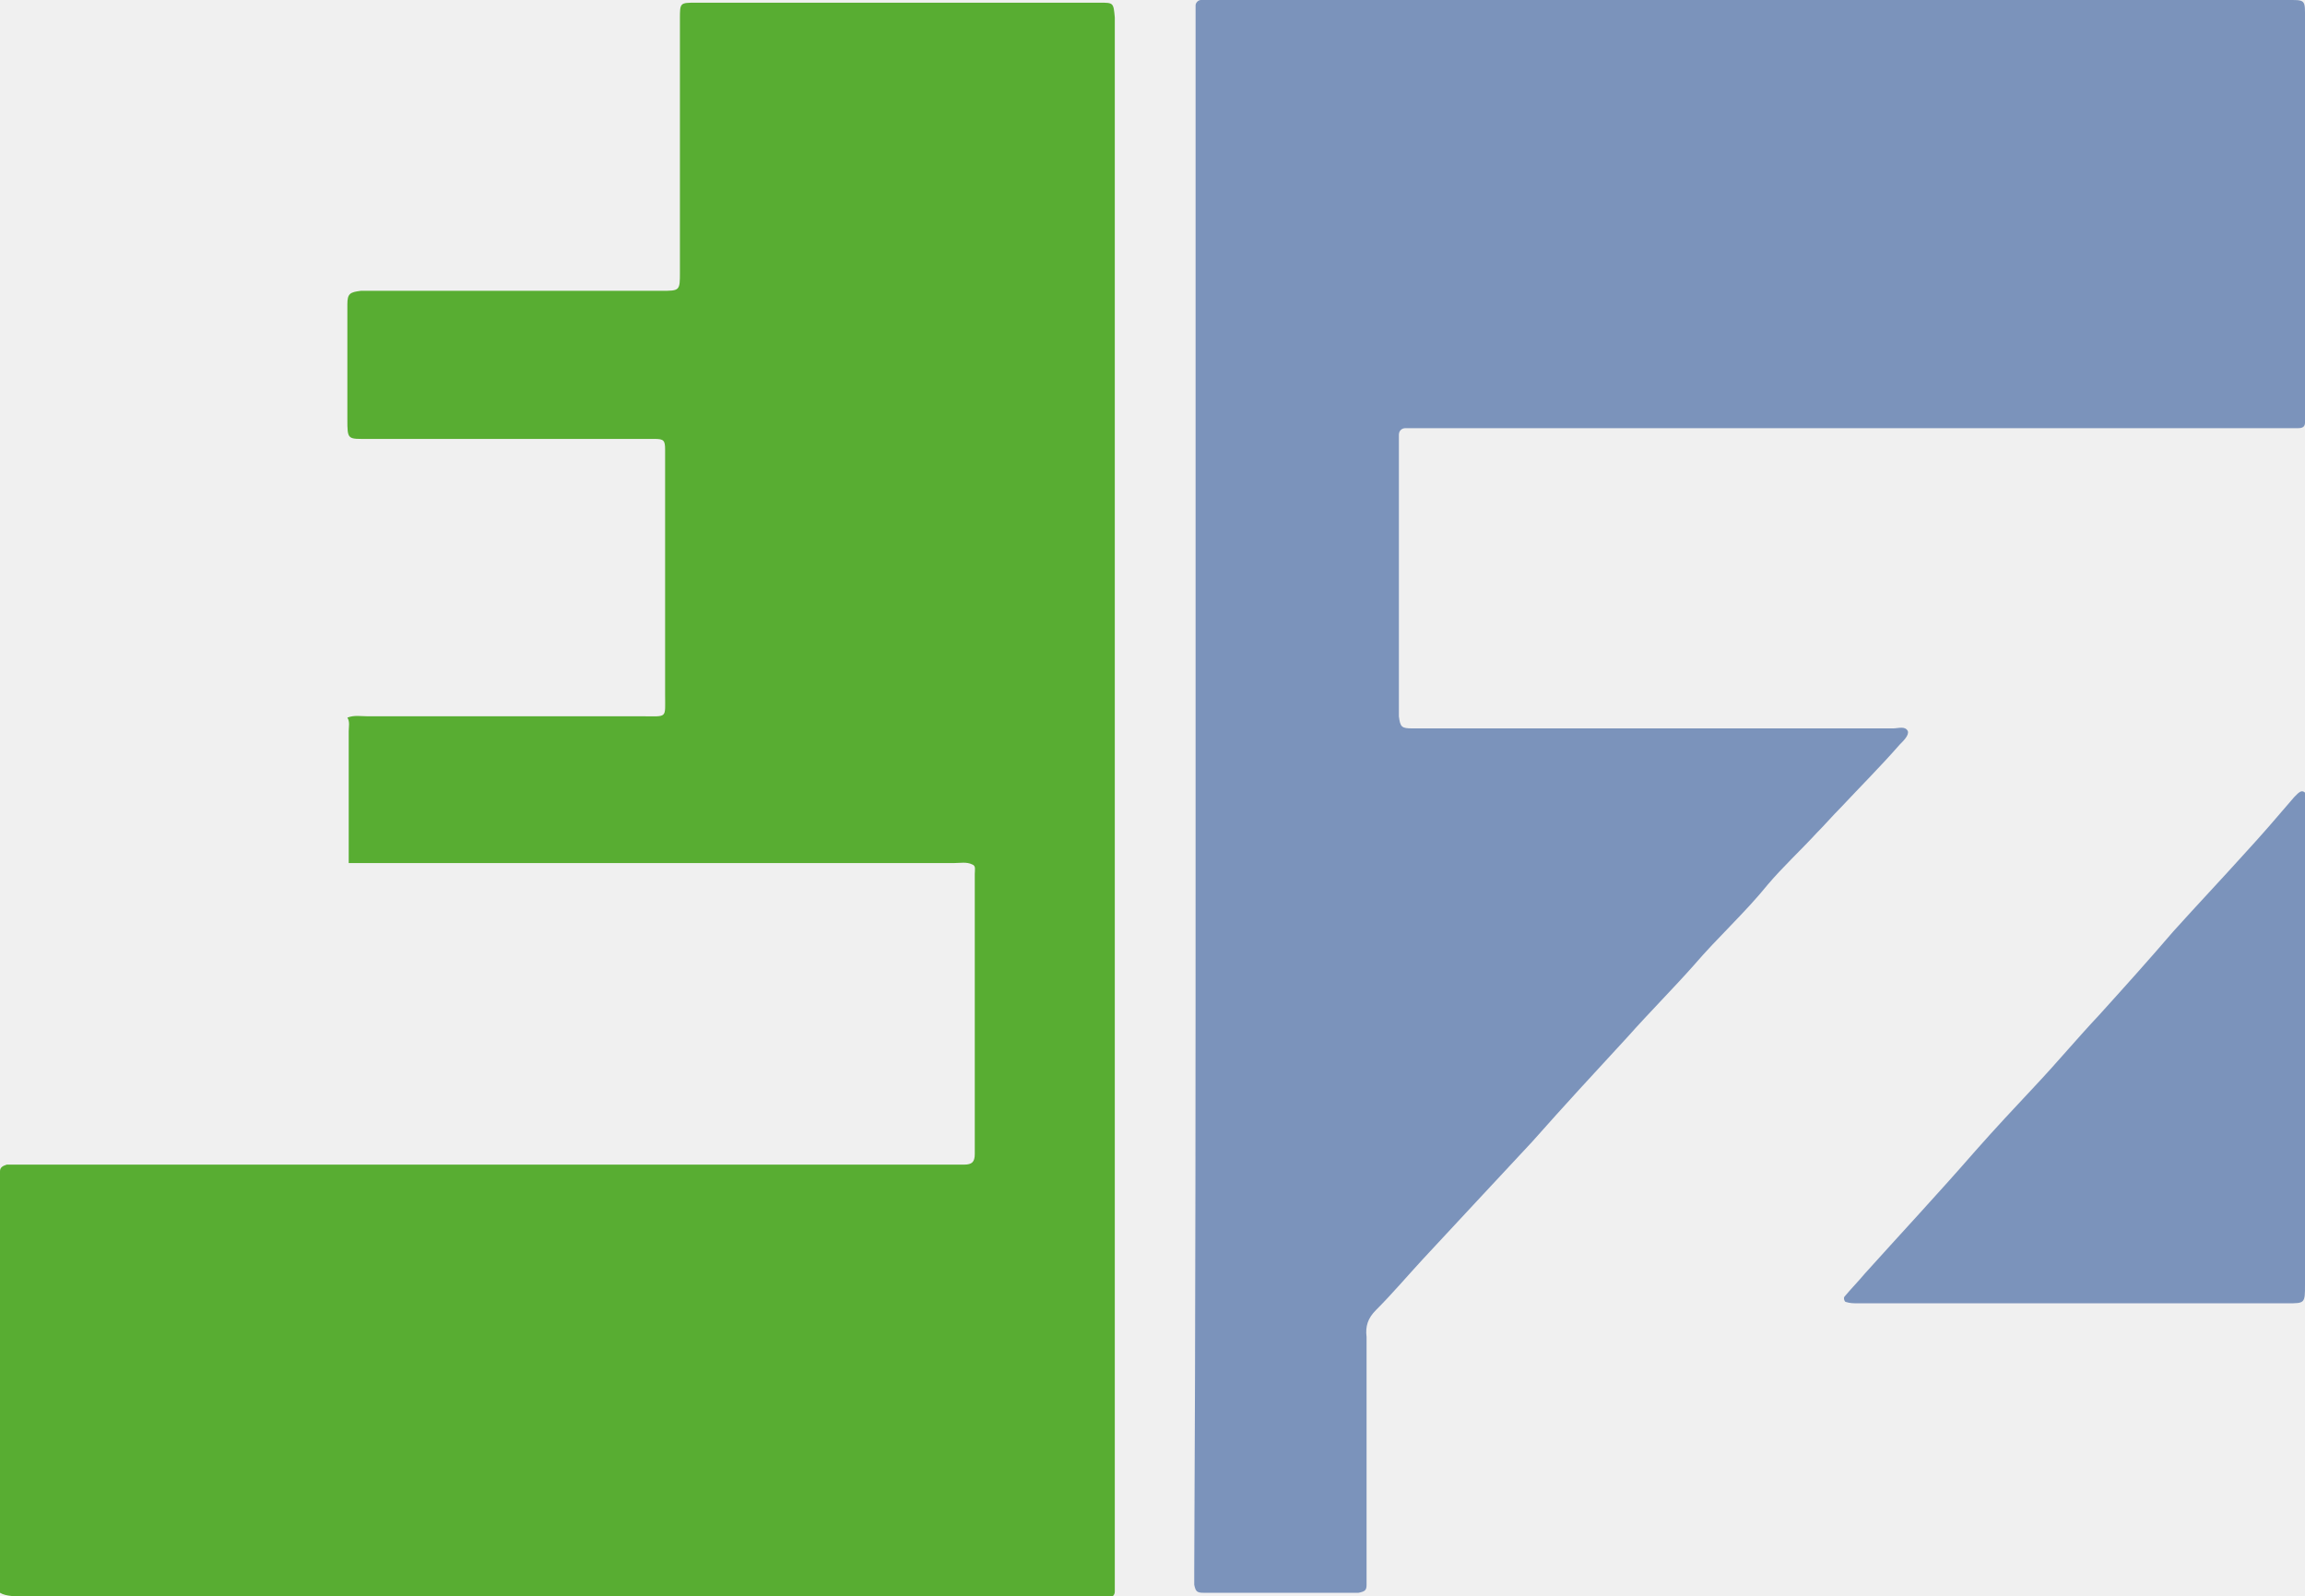
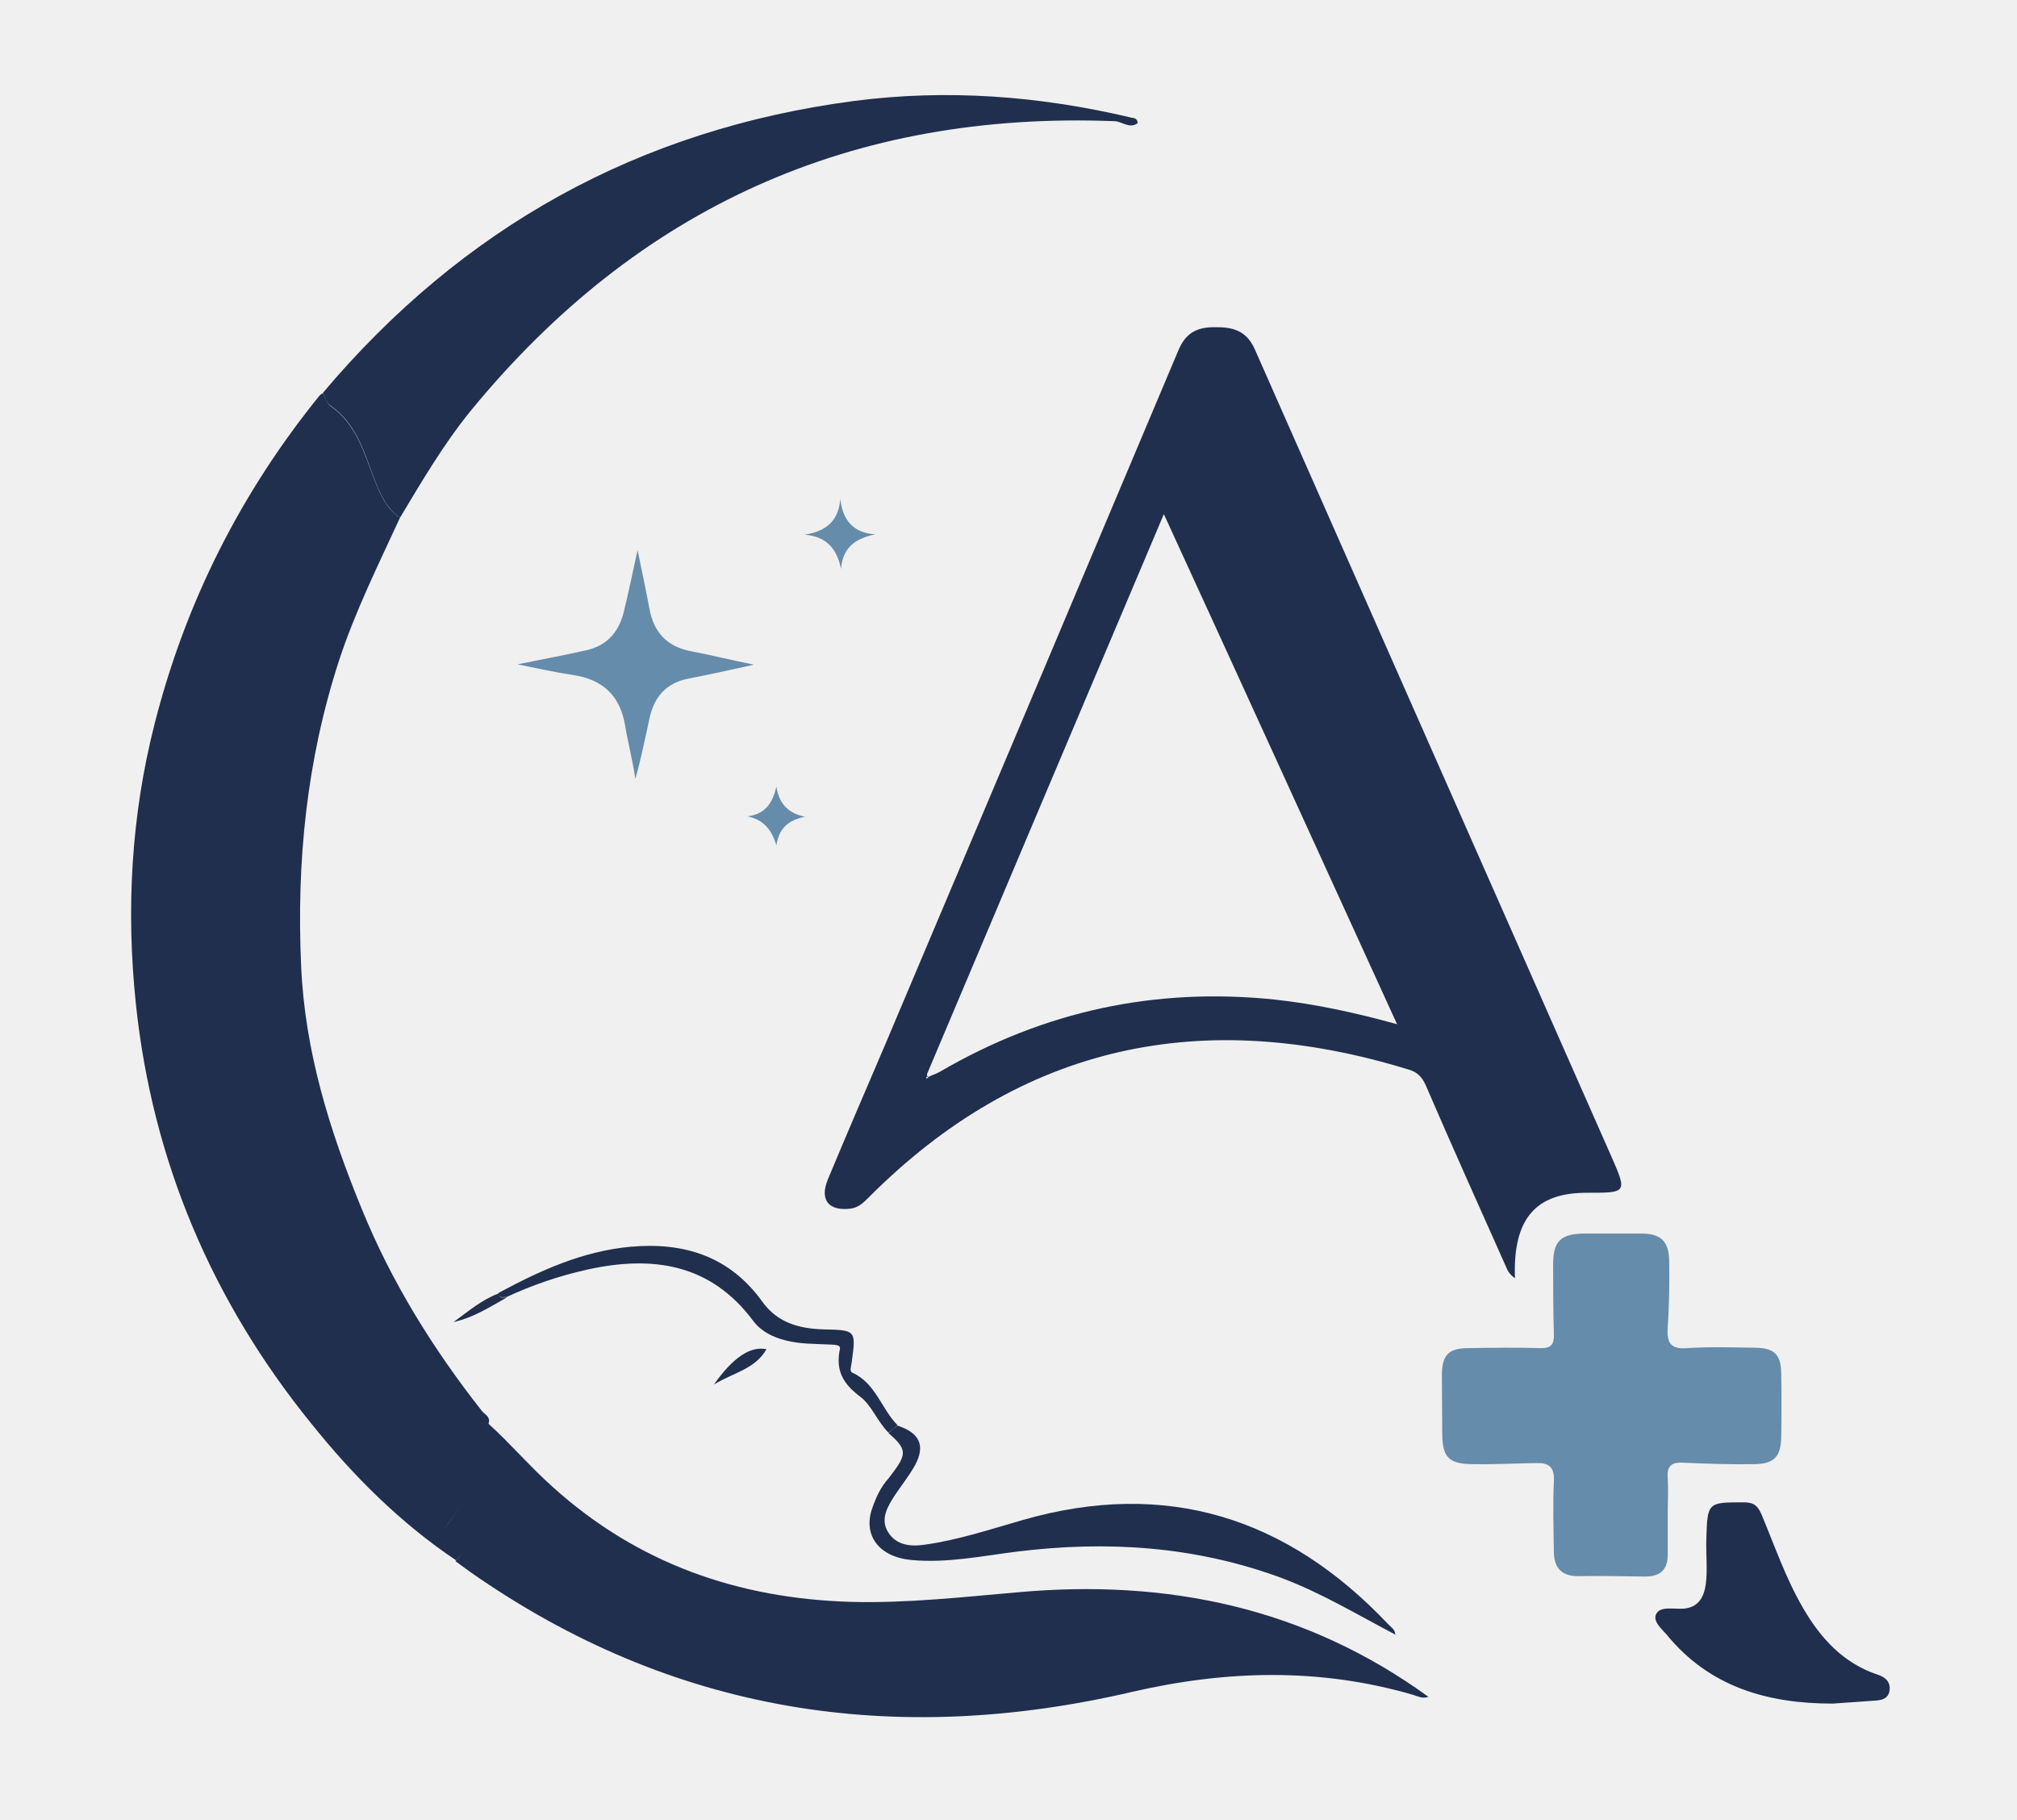
- <svg xmlns="http://www.w3.org/2000/svg" version="1.1" id="Calque_1" x="0px" y="0px" viewBox="0 0 171.2 118.5" style="enable-background:new 0 0 171.2 118.5;" xml:space="preserve">
+ <svg xmlns="http://www.w3.org/2000/svg" version="1.1" id="Calque_1" x="0px" y="0px" viewBox="0 0 549.2 495.5" style="enable-background:new 0 0 549.2 495.5;" xml:space="preserve">
  <style type="text/css">
- 	.st0{fill:#211E21;}
- 	.st1{fill:#58AD32;}
- 	.st2{fill:#7B93BB;}
+ 	.st0{fill:#202F4E;}
+ 	.st1{fill:#668CAB;}
+ 	.st2{fill:#FFFFFF;}
</style>
-   <path class="st0" d="M477.7,129c-0.1-0.1-0.2-0.2-0.2-0.3c0-0.7-0.2-1.5,0-2.2c0.1,0,0.2,0.1,0.2,0.1  C477.7,127.4,477.7,128.2,477.7,129z" />
-   <path class="st0" d="M477.5,134.2c-0.1-0.7,0-1.3,0-2c0-0.1,0.1-0.2,0.2-0.3c0,0.7,0,1.4,0,2.2C477.7,134.1,477.6,134.1,477.5,134.2  z" />
  <g>
-     <path class="st1" d="M0,118.3c0-0.4,0-0.7,0-1.1c0-9.6,0-19.3,0-28.9c0-0.4,0-0.9,0-1.3c0-0.3,0.2-0.4,0.5-0.5c0.4,0,0.8,0,1.2,0   c6.8,0,13.5,0,20.3,0c16.2,0,32.4,0,48.6,0c0.3,0,0.6,0,1,0c0.6,0,0.8-0.2,0.8-0.8c0-0.2,0-0.3,0-0.5c0-6.8,0-13.5,0-20.3   c0-0.3,0.1-0.6-0.2-0.7c-0.4-0.2-0.9-0.1-1.3-0.1c-8.2,0-16.5,0-24.7,0c-6.3,0-12.6,0-18.8,0c-0.5,0-1,0-1.5,0c0-0.5,0-0.9,0-1.4   c0-2.8,0-5.6,0-8.4c0-0.3,0.1-0.7-0.1-1c0.5-0.2,1-0.1,1.5-0.1c6.8,0,13.6,0,20.4,0c1.9,0,1.7,0.2,1.7-1.6c0-5.8,0-11.6,0-17.4   c0-0.3,0-0.6,0-0.8c0-0.7-0.1-0.8-0.8-0.8c-0.3,0-0.6,0-1,0c-6.7,0-13.5,0-20.2,0c-1.6,0-1.6,0.1-1.6-1.5c0-2.6,0-5.2,0-7.8   c0-0.2,0-0.5,0-0.7c0-0.8,0.2-0.9,1-1c0.3,0,0.6,0,1,0c7.1,0,14.2,0,21.3,0c1.4,0,1.4,0,1.4-1.4c0-6.1,0-12.3,0-18.4   c0-0.1,0-0.2,0-0.4c0-1.2,0-1.2,1.2-1.2c10,0,20,0,30,0c1,0,1,0,1.1,1.1c0,0.3,0,0.6,0,0.8c0,38.3,0,76.5,0,114.8   c0,0.4,0,0.9,0,1.3c0,0.3-0.2,0.4-0.4,0.5c-0.2,0-0.3,0-0.5,0c-0.3,0-0.6,0-0.8,0c-26.4,0-52.7,0-79.1,0   C1.1,118.5,0.5,118.6,0,118.3z" />
-     <path class="st2" d="M88.8,59.2c0-19.2,0-38.3,0-57.5c0-0.4,0-0.9,0-1.3C88.8,0.2,89,0,89.2,0c0.3,0,0.6,0,1,0c26.5,0,53,0,79.5,0   c1.6,0,1.5-0.1,1.5,1.5c0,9.6,0,19.3,0,28.9c0,0.3,0,0.6,0,1c0,0.3-0.2,0.4-0.5,0.4c-0.4,0-0.8,0-1.2,0c-21.3,0-42.6,0-63.9,0   c-0.4,0-0.8,0-1.2,0c-0.3,0-0.5,0.2-0.5,0.5c0,0.3,0,0.6,0,0.8c0,6.5,0,13,0,19.5c0,0.2,0,0.4,0,0.6c0.1,0.8,0.2,0.9,1,0.9   c0.3,0,0.6,0,0.8,0c11.4,0,22.8,0,34.2,0c0.2,0,0.5,0,0.7,0c0.4,0,0.9-0.2,1.1,0.2c0.1,0.3-0.3,0.7-0.6,1c-1.4,1.6-2.9,3.1-4.4,4.7   c-0.6,0.6-1.2,1.3-1.8,1.9c-1.2,1.3-2.5,2.5-3.6,3.8c-1.7,2.1-3.7,3.9-5.5,6c-1.6,1.8-3.3,3.5-4.9,5.3c-2.4,2.6-4.8,5.2-7.1,7.8   c-1.4,1.5-2.8,3-4.1,4.4c-1.3,1.4-2.6,2.8-4,4.3c-1.2,1.3-2.3,2.6-3.5,3.8c-0.6,0.6-0.8,1.2-0.7,2c0,5.5,0,11.1,0,16.6   c0,0.6,0,1.2,0,1.8c0,0.4-0.1,0.5-0.6,0.6c-0.2,0-0.5,0-0.7,0c-3.4,0-6.8,0-10.2,0c-0.2,0-0.4,0-0.6,0c-0.5,0-0.6-0.1-0.7-0.6   c0-0.4,0-0.7,0-1.1C88.8,97.6,88.8,78.4,88.8,59.2z" />
-     <path class="st2" d="M171.2,77.7c0,5.9,0,11.8,0,17.7c0,1.4,0,1.4-1.3,1.4c-10.6,0-21.2,0-31.9,0c-0.3,0-0.6,0-0.9-0.1   c-0.1,0-0.2-0.3-0.1-0.4c0.5-0.6,1-1.1,1.5-1.7c2.7-3,5.5-6,8.2-9.1c1.5-1.7,3-3.3,4.5-4.9c1.6-1.7,3.1-3.5,4.7-5.2   c1.9-2.1,3.7-4.1,5.5-6.2c1.8-2,3.6-3.9,5.4-5.9c1.2-1.3,2.4-2.7,3.6-4.1c0.1-0.1,0.1-0.1,0.2-0.2c0.1-0.1,0.3-0.3,0.5-0.2   c0.2,0.1,0.2,0.3,0.2,0.4c0,0.3,0,0.6,0,1C171.2,66.1,171.2,71.9,171.2,77.7z" />
+     <path class="st0" d="M412.5,348.1c-1.8-1.4-2-2.2-2.5-3.3c-7.3-16.4-14.7-32.8-21.8-49.3c-1-2.2-2.2-3.5-4.5-4.2   c-56-17.3-105.5-7.2-147.4,35c-1.3,1.3-2.6,2.5-4.6,2.8c-6,0.8-8.6-2.3-6.3-7.9c5.1-12.3,10.4-24.5,15.6-36.7   c26.7-63.1,53.3-126.1,79.9-189.2c1.9-4.5,4.9-6.2,9.6-6.2c5-0.1,8.9,0.8,11.2,6.1c32.3,73.2,64.7,146.4,97,219.6   c4.4,10,4.3,10-6.4,10C418.1,324.7,411.9,331.9,412.5,348.1z M252.9,293.2c1-0.5,2.1-0.8,3.1-1.4c28.3-16.5,58.6-23,91.2-19.6   c10.9,1.2,21.6,3.5,33.2,6.7c-21.3-46.6-42.1-92.3-63.5-138.9c-21.8,51.5-43,101.6-64.2,151.8c-0.3,0.6-0.6,1.2,0.3,1.6   c-0.2,0-0.5-0.1-0.7-0.1c0,0.2,0,0.3,0,0.5C252.5,293.5,252.7,293.3,252.9,293.2z" />
+     <path class="st0" d="M108.9,141c-5.9,12.8-12.2,25.5-16.6,38.9c-8.8,27.1-11.6,54.8-10.3,83.2c1,23.2,7.8,44.9,16.5,66.1   c8.1,19.9,19.4,38.1,32.7,55c0.8,1,2.3,1.5,1.9,3.2c-3.4,9.2-4.3,19.3-10.9,27.3c-1.3,1.6-1.4,3.4,1,4.4c3.5,1.4,3.6,3.4,1,5.8   c-15.2-10.2-28-23-39.4-37.2C57.8,354.4,41.5,316.2,37,273.4c-2.7-25.7-1.3-51.2,5.1-76.3c8.4-33.1,23.5-63,45-89.5   c0.2-0.2,0.5-0.4,0.8-0.5c0.7,1.1,1.1,2.7,2,3.4c7.1,4.9,9.2,12.7,12,20C103.5,134.5,105.1,138.4,108.9,141z" />
+     <path class="st0" d="M124,425.1c2.6-2.4,2.5-4.4-1-5.8c-2.4-1-2.3-2.8-1-4.4c6.5-8,7.4-18.1,10.9-27.3c6.2,5.6,11.5,11.9,17.7,17.4   c23.1,20.8,50.4,30.3,81.1,31.2c15.2,0.4,30.3-1.3,45.3-2.6c40.7-3.7,78.4,4.1,112,28.5L389,462c-1.6,0.7-2.9-0.1-4.3-0.5   c-25.4-7.4-50.8-6.7-76.4-0.8c-64.7,15.1-125.2,5.9-180.2-32.6C126.7,427.1,125.4,426.1,124,425.1z" />
+     <path class="st0" d="M108.9,141c-3.7-2.6-5.4-6.5-7-10.6c-2.8-7.4-4.9-15.1-12-20c-1-0.7-1.4-2.2-2-3.4   c38-45.1,86.1-71.8,144.6-79.5c25.3-3.3,50.5-1.4,75.4,4.5c0.7,0.2,1.7,0,1.9,1.5c-2.2,1.7-4.2-0.4-6.3-0.5   c-71.5-2.8-129.8,23.4-175.2,78.7C120.8,120.9,114.9,131,108.9,141z" />
+     <path class="st1" d="M454.1,412.6c0,3.5,0,7,0,10.5c0.1,4.5-2.2,6.3-6.5,6.2c-6-0.1-12-0.2-18-0.1c-4.4,0-6.4-2.3-6.5-6.4   c-0.1-6.5-0.3-13,0-19.5c0.2-3.9-1.5-5-4.8-4.9c-5.8,0.1-11.6,0.4-17.5,0.3c-6.3-0.1-8-1.9-8.1-8c0-5.5-0.1-11-0.1-16.5   c0.1-5.3,1.9-7.1,7.3-7.1c6.5-0.1,13-0.2,19.5,0c2.9,0.1,3.8-1,3.7-3.8c-0.2-6.3-0.2-12.7-0.2-19c0-6.3,2-8.3,8.4-8.4   c5.2,0,10.3,0,15.5,0c5.4,0,7.6,2,7.7,7.5c0.1,6,0,12-0.4,18c-0.3,4.2,0.7,6.1,5.4,5.7c6.1-0.4,12.3-0.2,18.5-0.1   c5.1,0.1,6.9,1.8,7,6.9c0.1,5.8,0.1,11.7,0,17.5c-0.1,5.2-1.9,7.2-7.2,7.3c-6.5,0.1-13-0.1-19.5-0.4c-3.3-0.2-4.5,1-4.2,4.3   C454.3,405.9,454.1,409.3,454.1,412.6C454.1,412.6,454.1,412.6,454.1,412.6z" />
+     <path class="st0" d="M90.4,553.8c13.4-17.9,46.9-17.5,57.6,2.1c13.8-14.9,30.7-19.1,47-11.8c10.2,4.6,15.4,12.9,15.8,23.6   c0.7,18.1,0.9,36.3,0,54.4c-0.3,6.1-7.3,1.5-11.1,2.7c-2.6,0.8-3.7-0.5-3.7-3.5c0.1-15.3,0-30.6,0-46c0-1.3,0-2.7,0-4   c-0.2-9.2-3.2-16.9-12.3-20.4c-9.6-3.7-18.7-2.2-26.6,4.7c-4.2,3.7-6.1,8.5-6.1,14.2c0.1,16.7-0.1,33.3,0.1,50   c0,3.7-0.5,5.2-4.8,5.1c-10.7-0.3-10.6-0.1-10.6-10.7c0-13.2,0-26.3,0-39.5c0-1.5,0-3-0.1-4.5c-0.6-8.4-3.1-15.9-11.6-19.4   c-9.2-3.8-18-2.6-26,3.4c-5.8,4.3-7.6,10.7-7.6,17.7c0,15.8-0.1,31.6,0,47.5c0,2.9,0.2,5.4-3.8,4.8c-0.4-0.1-0.8,0.6-1.2,0.7   c-8.2,1.9-10.2,0.4-10.2-7.9c-0.1-23.5,0-47-0.2-70.4c0-3,0.7-4.3,3.8-3.9c3.4,0.5,7.9-1.5,10,0.9   C90.6,545.8,89.9,550.2,90.4,553.8z" />
+     <path class="st0" d="M-118.3,624.9c8.1-19,15.9-37.2,23.7-55.3c9.1-21.3,18.3-42.5,27-63.9c2.1-5.2,5.7-4.4,9.6-4.8   c4-0.4,5.7,1.3,7.3,4.9C-36,540.6-21,575.3-6.1,610c2.1,5,4.9,9.5,10.1,11.9c0.9,0.4,1.9,0.8,1.6,2.1c-0.3,1.2-1.5,1.1-2.4,1.3   c-10.6,2-20.9-3.3-25.5-13.3c-4.3-9.6-8.4-19.2-12.2-29c-1.4-3.5-3.6-5.1-7.1-5.9c-21-4.9-41,3.7-53.4,23.2   c-3.8,5.9-7.1,12.1-9.1,18.8c-1.4,4.9-3.9,6.8-8.9,5.9C-114.4,624.7-115.9,624.9-118.3,624.9z M-62.9,518.8   c-9.2,21.5-18.1,42.2-27,63c0.3,0.5,0.5,1,0.8,1.5c6.8-5.8,14.3-10.1,23-11.8c8.9-1.7,17.7-1.1,27,1.5   c-6.7-15.4-13.2-30.2-19.6-44.9C-59.9,525.2-61.2,522.4-62.9,518.8z" />
+     <path class="st0" d="M354.4,578.8c8.8-7.6,16.9-14.6,25-21.7c3.3-2.8,6.9-5.4,9.6-8.7c5.2-6.4,11.8-6.2,19.5-5.1   c-11.4,9.4-22.3,18.6-33.4,27.5c-2.7,2.2-2.9,3.3-0.5,6c10.9,12.4,21.5,25,32.3,37.5c2.4,2.8,4.5,5.8,7.7,7.8   c0.7,0.5,1.5,1,1.2,1.9c-0.2,0.4-1,0.8-1.6,0.8c-5.2,0-10.3,0-15.5-0.1c-2.3-0.1-3.3-2.1-4.6-3.6c-9.8-11.3-19.5-22.8-29.3-34.1   c-1.4-1.6-2.7-5-5-3.8c-3,1.6-5.9,3.8-5.8,8.5c0.4,9.6-0.1,19.3,0.1,29c0.1,3.6-1.1,4.4-4.5,4.4c-10.8,0-10.8,0.1-10.8-10.5   c0-36.1,0-72.3-0.2-108.4c0-4,0.7-5.5,5.1-5.3c10.4,0.3,10.4,0.1,10.4,10.5c0,20.8,0,41.6,0.1,62.5   C354.2,575.1,354.3,576.5,354.4,578.8z" />
+     <path class="st0" d="M484.6,614.2c-11.2,12.3-24.7,15.1-39.9,10.9c-10.4-2.8-17.2-10.6-17.9-19.8c-0.9-10.9,4.2-18.6,13.6-23.5   c12.1-6.4,25.4-7.6,38.8-7.5c5,0,5.6-1.7,5.4-5.9c-0.7-11.4-7.2-18.5-18.6-19.6c-9.5-0.9-18.1,1.7-25.7,7.6   c-1.6,1.3-3.1,3.9-5.6,0.8c-2.4-2.9-0.6-4.5,1.4-6.2c10.8-9.6,23.9-11.3,37.5-9.6c17.2,2.2,25.8,12.3,26,29.7c0.2,13,0,26,0.2,39   c0,4.5,0.1,9.2,5.5,11.2c1.1,0.4,1.3,1.4,0.9,2.5c-0.4,1.2-1.5,1.1-2.4,1.3C494.3,627.2,488.7,624.1,484.6,614.2z M484.5,594.3   c0-4.9,0-8.2,0-11.6c0-1.5-0.2-2.6-2.1-2.5c-11,0.3-22.1,0.6-31.8,6.4c-11,6.6-11.7,22.7-1.4,29.3c10.4,6.7,28.2,2,34.1-8.9   C485.7,602.4,484.1,597.5,484.5,594.3z" />
+     <path class="st0" d="M293.3,613.9c-7,7.8-15,12-24.8,12.7c-8,0.6-15.7-0.6-22.6-4.8c-13.4-8.2-14.7-26.5-2.5-36.5   c8.6-7,19.1-9.2,29.7-10.3c5.6-0.6,11.3-0.8,16.9-0.9c2.1-0.1,2.8-0.6,2.9-2.8c0.9-13.5-6.6-22-20.1-22.7c-9.2-0.5-17.4,2.1-24.5,8   c-1.7,1.4-3,3.1-5.3,0.6c-2.2-2.5-1.1-4,0.8-5.9c6.3-6,14-9,22.4-10.1c8.5-1.1,16.9-0.8,25,2.6c11.7,4.8,16.3,14.2,16.5,26.1   c0.2,12.5,0,25,0.1,37.5c0,5.4-0.5,11.1,6.1,14c2,0.9,1.2,2.8-0.9,3.6C304.9,628.2,296.2,623.7,293.3,613.9z M293,593.6   c-0.1-14.6-0.1-14.6-13.9-12.7c-3.1,0.4-6.3,0.9-9.3,1.5c-5.1,1.1-9.8,3-13.8,6.6c-9.2,8.4-7,23.4,4.1,28.2c10,4.3,24,0.3,30.5-8.4   C294.4,603.8,292.4,598.2,293,593.6z" />
+     <path class="st0" d="M636.8,584c-9.7,0-19.3,0.2-29-0.1c-3.6-0.1-4.5,1-4.1,4.5c1.7,12.7,6.6,23.2,19.4,28   c13.5,5,26.1,2.7,37.6-6.1c1.6-1.2,3-4.3,5.5-1c1.4,1.8,1.7,3.1-0.2,5.1c-13.9,14.3-42.1,16.7-59.8,5.1   c-16.7-11-23.3-33.8-15.4-53.2c6.6-16.2,24-26.3,43.3-25.3c16.8,0.9,30.4,11.3,35,26.6c0,0.2,0.1,0.3,0.2,0.5c1.3,5,3.4,11,0.8,15   c-1.8,2.8-8.1,0.7-12.4,0.9c-3.5,0.2-7,0-10.5,0C643.8,584,640.3,584,636.8,584z M630.3,576.7C630.3,576.7,630.3,576.8,630.3,576.7   c7.5,0,15,0,22.5,0c1.7,0,3.1,0.3,3.3-2.4c0.5-10.1-7.3-21.7-17-24.6c-17.1-5.1-33.4,6.3-35,24.3c-0.3,3.2,1.4,2.7,3.2,2.7   C615,576.7,622.6,576.7,630.3,576.7z" />
+     <path class="st0" d="M35.7,555.1c0,15,0,30,0,44.9c0,2.5,0,5,0.3,7.5c1.2,9.2,6.7,13,15.7,11c1.7-0.4,3.3-1.1,4.1,1.1   c0.7,2.1-0.2,3.3-2.1,4.4c-14,8.1-31.6-0.6-32.7-16.6c-0.7-10.3-0.4-20.6-0.4-30.9c-0.1-23.8,0-47.6-0.2-71.4   c0-3.5,0.8-4.4,4.3-4.4c10.8,0.2,10.8,0,10.9,10.9C35.7,526.2,35.7,540.6,35.7,555.1C35.7,555.1,35.7,555.1,35.7,555.1z" />
+     <path class="st0" d="M499,463.9c-17.7,0-33.6-4.5-45.3-18.9c-1.2-1.4-3.4-3.2-2.9-5.1c0.9-2.9,5.4-1.5,8.1-1.9   c7.5-1.1,5.5-10.9,5.7-18.6c0.3-10.4,0.3-10.3,10.3-10.3c2.7,0,3.7,1,4.7,3.2c3.6,8.6,6.6,17.4,11.3,25.5   c4.8,8.3,11,15.1,20.3,18.2c2.2,0.7,3.6,2,3.3,4.3c-0.3,2.3-2.2,2.7-4.1,2.8C506.7,463.4,502.9,463.6,499,463.9z" />
+     <path class="st0" d="M545.6,554.5c2-0.9,2.6-2.7,3.7-4.1c6.5-8,15.1-10.5,25-9.2c3.5,0.5,5.2,1.6,4,5.8c-1.2,4.3-1.5,6.8-7.5,5.1   c-13.8-3.8-25,5.5-25.2,20.2c-0.2,15.8-0.2,31.6,0.1,47.4c0.1,4.1-1,5.4-5.2,5.2c-10.4-0.3-10.3-0.1-10.3-10.4   c-0.1-22.6-0.1-45.2-0.4-67.9c0-3,0.5-4,3.7-4c10.1,0,10-0.2,11.5,9.9C545.1,553.2,545.4,553.8,545.6,554.5z" />
+     <path class="st0" d="M379.9,445.1c-10.3-5.4-20.2-11.4-31.2-15.5c-23.4-8.6-47.3-10.1-71.7-7.1c-9.6,1.2-19.1,3.2-28.8,2.3   c-8.9-0.8-13.3-6.8-10.7-14.1c1-2.9,2.3-5.8,4.5-8.2c0.4-0.5,0.8-1.1,1.2-1.6c3.8-5.1,3.6-6.4-1.3-10.7c0.8-0.7,1.6-1.4,2.5-2   c6,2,7.6,5.4,4.8,10.7c-1.6,2.9-3.7,5.5-5.5,8.2c-2,3.1-4.1,6.5-1.9,10.1c2.3,3.7,6.3,4,10.2,3.4c9.1-1.3,17.8-4.2,26.5-6.7   c39.1-11.2,72-0.7,99.5,28.4C378.8,443.1,379.9,443.8,379.9,445.1L379.9,445.1z" />
+     <path class="st1" d="M205.3,181c-6.7,1.5-12.3,2.7-17.9,3.8c-6,1.2-9.2,4.9-10.5,10.6c-1.2,5.5-2.3,11-3.9,16.7   c-0.7-4.9-2-9.7-2.8-14.6c-1.4-8.2-6.2-12.5-14.2-13.7c-4.7-0.7-9.3-1.7-15.1-2.9c7-1.4,12.8-2.5,18.6-3.8   c5.6-1.2,8.9-4.8,10.3-10.3c1.4-5.6,2.5-11.2,3.8-17c1.1,5.3,2.2,10.5,3.2,15.8c1.2,6.7,4.9,10.6,11.7,11.8   C193.7,178.4,198.9,179.7,205.3,181z" />
+     <path class="st0" d="M244.4,388.1c-0.8,0.7-1.6,1.4-2.5,2c-3-3-4.6-7.5-7.7-9.8c-4.8-3.6-6.7-7.2-5.5-13c0.3-1.3-2.1-1.1-3.4-1.2   c-3.8-0.2-7.6-0.1-11.4-1.1c-3.5-0.9-6.6-2.4-8.8-5.3c-11.6-15.6-27.4-17.9-45.1-14c-7.7,1.7-15,4.2-22.1,7.5   c-0.9-0.1-2.1,0.5-2.2-1.1c11.3-6.1,22.9-11.4,36-12.6c14.6-1.3,27,2.6,35.9,15c4.1,5.7,10,7.3,16.6,7.5c8.9,0.2,8.9,0.2,7.7,9   c-0.1,1-0.7,2.4,0.2,2.8C238.5,376.7,240,383.7,244.4,388.1z" />
+     <path class="st1" d="M275.3,663.3c-19.1,0-38.3,0-57.4,0c-1.3,0-2.7,0-4,0c-0.9,0-1.6-0.5-1.6-1.5c0-0.9,0.7-1.5,1.6-1.6   c1.2-0.1,2.3-0.1,3.5-0.1c38.3,0,76.5,0,114.8,0c0.8,0,1.7,0,2.5,0c1.3,0.1,3-0.2,2.8,1.8c-0.2,1.6-1.7,1.3-2.8,1.3   c-11.8,0-23.6,0-35.4,0.1C291.3,663.3,283.3,663.3,275.3,663.3z" />
+     <path class="st1" d="M219.1,145.6c5.6-0.9,9.2-3.5,9.7-9.7c0.7,5.8,3.5,9.2,9.5,9.6c-5.1,1.1-8.8,3.3-9.3,9.4   C227.8,149.1,224.8,146.1,219.1,145.6z" />
+     <path class="st1" d="M203.5,222.3c5-0.6,6.9-3.8,7.9-8.1c0.7,4.6,3.2,7.3,7.8,8.2c-4.5,0.9-7.1,3.1-7.8,7.8   C210.2,226.2,208.1,223.2,203.5,222.3z" />
+     <path class="st0" d="M194.4,377c5.3-7.5,10-10.5,14.3-9.6C205.6,372.8,199.9,373.7,194.4,377z" />
+     <path class="st0" d="M135.8,352.2c0.1,1.6,1.3,1,2.2,1.1c-4.6,2.6-9.1,5.5-14.5,6.7C127.5,357.1,131.2,353.9,135.8,352.2z" />
+     <path class="st1" d="M379.8,445.2c0.1,0.1,0.3,0.1,0.4,0.2C380.1,445.2,380,445.2,379.8,445.2C379.9,445.1,379.8,445.2,379.8,445.2   z" />
+     <path class="st0" d="M389.1,462.1l-0.1,0.1c0,0,0-0.2,0-0.2C389,462,389.1,462.1,389.1,462.1z" />
+     <path class="st2" d="M252.9,293.2c-0.2,0.2-0.4,0.3-0.6,0.5c0-0.2,0-0.3,0-0.5c0.2,0,0.5,0.1,0.7,0.1   C253,293.3,252.9,293.2,252.9,293.2z" />
  </g>
</svg>
